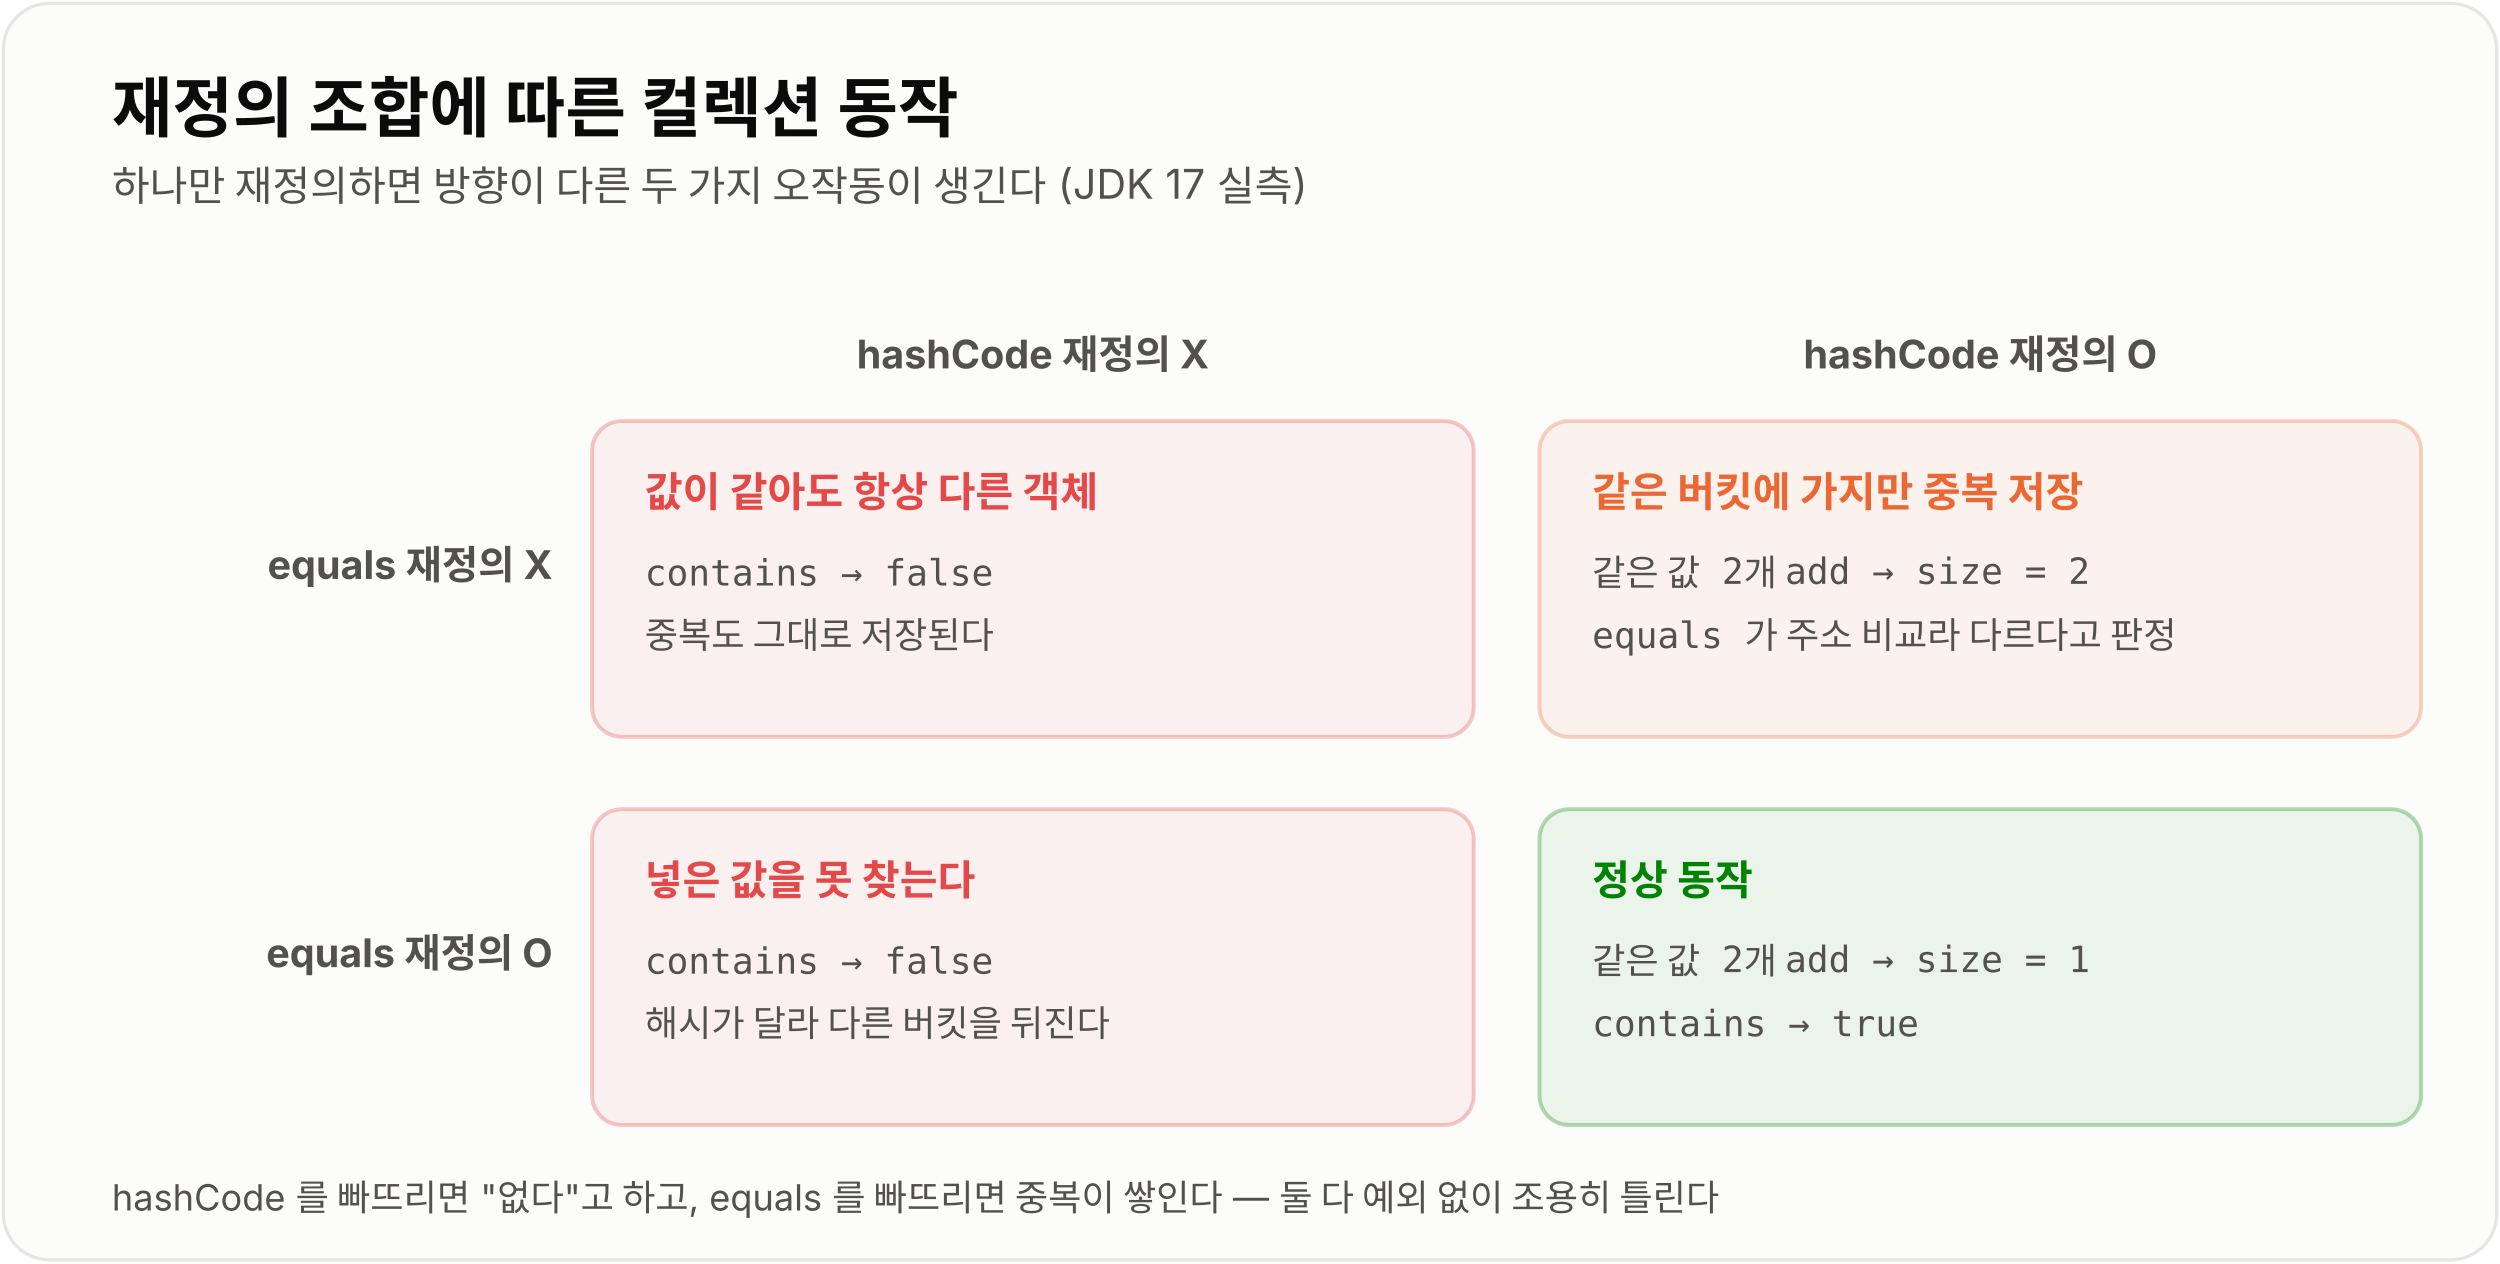
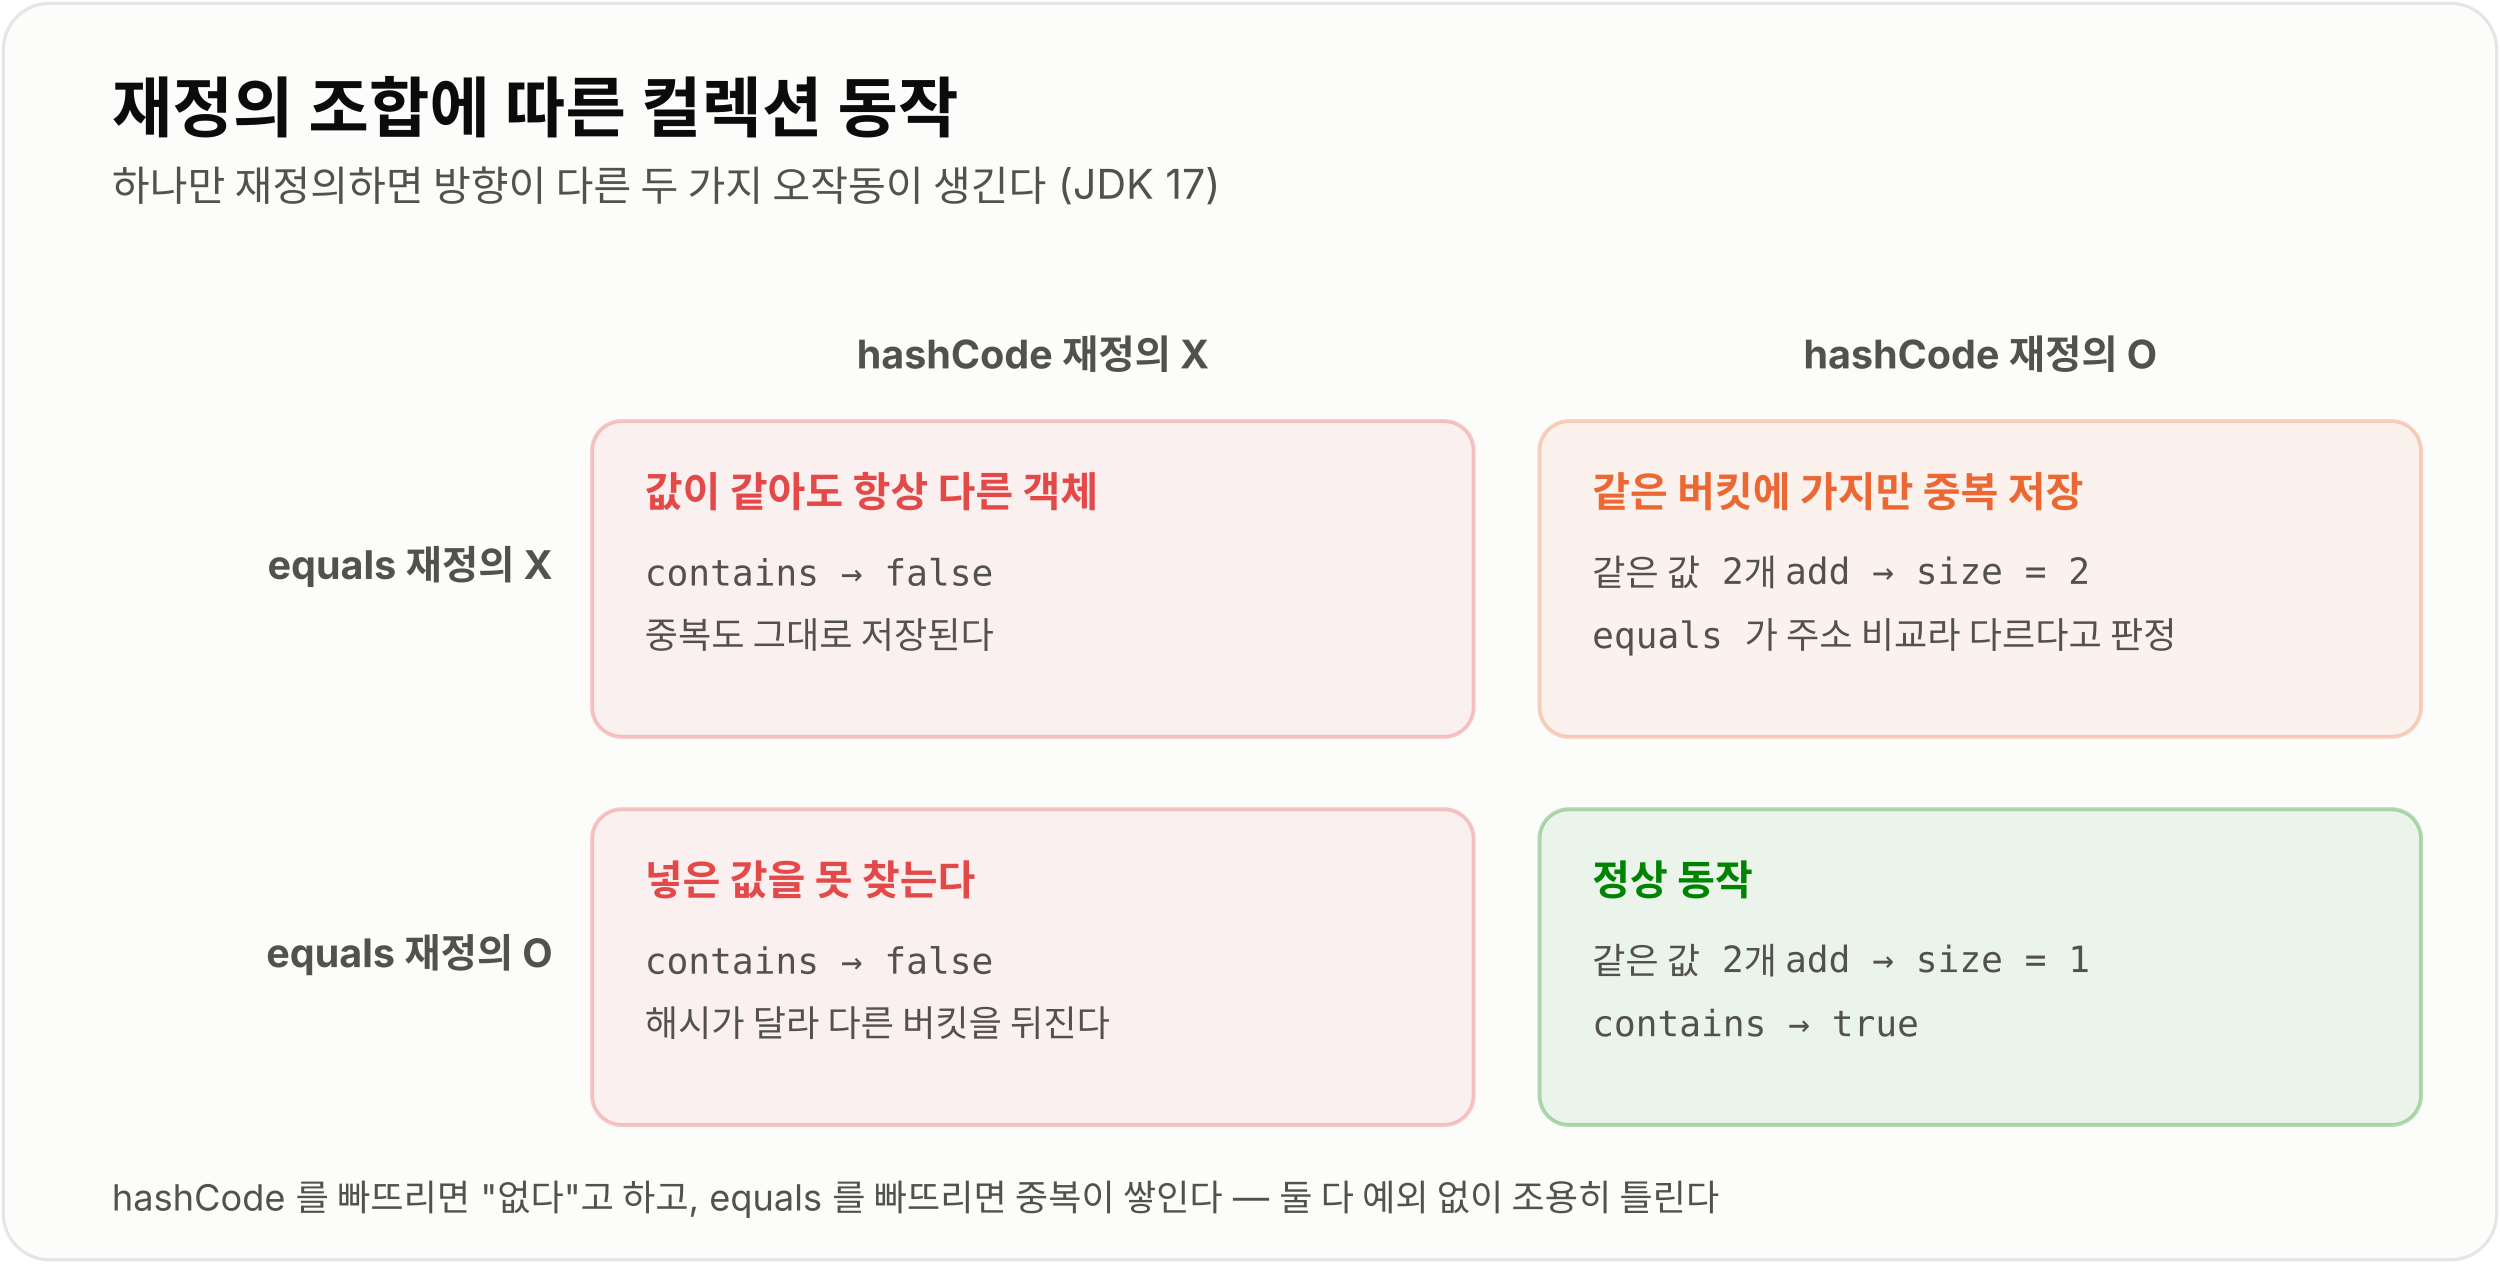
<svg xmlns="http://www.w3.org/2000/svg" viewBox="0 0 760 384" width="760" height="384" font-family="system-ui, -apple-system, 'Segoe UI', 'Malgun Gothic', sans-serif">
  <rect x="1" y="1" width="758" height="382" rx="14" fill="#fcfcfb" stroke="rgba(11,11,11,0.10)" />
  <defs>
    <marker id="ah" markerWidth="9" markerHeight="9" refX="6" refY="3" orient="auto">
      <path d="M0,0 L6,3 L0,6 Z" fill="#898781" />
    </marker>
    <marker id="ahb" markerWidth="9" markerHeight="9" refX="6" refY="3" orient="auto">
      <path d="M0,0 L6,3 L0,6 Z" fill="#2a78d6" />
    </marker>
    <marker id="ahr" markerWidth="9" markerHeight="9" refX="6" refY="3" orient="auto">
      <path d="M0,0 L6,3 L0,6 Z" fill="#e34948" />
    </marker>
    <marker id="aho" markerWidth="9" markerHeight="9" refX="6" refY="3" orient="auto">
      <path d="M0,0 L6,3 L0,6 Z" fill="#eb6834" />
    </marker>
    <marker id="ahg" markerWidth="9" markerHeight="9" refX="6" refY="3" orient="auto">
      <path d="M0,0 L6,3 L0,6 Z" fill="#008300" />
    </marker>
    <marker id="ahp" markerWidth="9" markerHeight="9" refX="6" refY="3" orient="auto">
      <path d="M0,0 L6,3 L0,6 Z" fill="#7a3ba7" />
    </marker>
  </defs>
  <text x="34" y="40" font-size="20" font-weight="700" fill="#0b0b0b">재정의 조합에 따른 컬렉션 동작</text>
-   <text x="34" y="61" font-size="12.5" fill="#52514e">하나만 재정의하면 방향이 다른 두 가지 오작동이 생긴다 (JDK 17 실측)</text>
+   <text x="34" y="61" font-size="12.5" fill="#52514e">하나만 재정의하면 방향이 다른 두 가지 오작동이 생긴다 (JDK 17)</text>
  <text x="314.0" y="112" font-size="12" fill="#52514e" font-weight="700" text-anchor="middle">hashCode 재정의 X</text>
  <text x="602.0" y="112" font-size="12" fill="#52514e" font-weight="700" text-anchor="middle">hashCode 재정의 O</text>
  <text x="168" y="176.0" font-size="12" fill="#52514e" font-weight="700" text-anchor="end">equals 재정의 X</text>
  <text x="168" y="294.0" font-size="12" fill="#52514e" font-weight="700" text-anchor="end">equals 재정의 O</text>
  <rect x="180" y="128" width="268" height="96" rx="9" fill="#e34948" fill-opacity="0.07" stroke="#e34948" stroke-opacity="0.30" stroke-width="1.2" />
  <text x="196" y="154" font-size="12.5" fill="#e34948" font-weight="700" text-anchor="start">값이 같아도 항상 다른 객체</text>
  <text x="196" y="178" font-size="11" fill="#52514e" font-weight="400" text-anchor="start" font-family="ui-monospace, Consolas, monospace">contains → false</text>
  <text x="196" y="197" font-size="11" fill="#52514e" font-weight="400" text-anchor="start" font-family="ui-monospace, Consolas, monospace">중복도 그대로 저장된다</text>
  <rect x="468" y="128" width="268" height="96" rx="9" fill="#eb6834" fill-opacity="0.07" stroke="#eb6834" stroke-opacity="0.30" stroke-width="1.2" />
  <text x="484" y="154" font-size="12.5" fill="#eb6834" font-weight="700" text-anchor="start">같은 버킷에 가지만 중복 저장</text>
  <text x="484" y="178" font-size="11" fill="#52514e" font-weight="400" text-anchor="start" font-family="ui-monospace, Consolas, monospace">같은 값 2개 add → size = 2</text>
  <text x="484" y="197" font-size="11" fill="#52514e" font-weight="400" text-anchor="start" font-family="ui-monospace, Consolas, monospace">equals 가 주소 비교라 다르다고 판정</text>
  <rect x="180" y="246" width="268" height="96" rx="9" fill="#e34948" fill-opacity="0.07" stroke="#e34948" stroke-opacity="0.30" stroke-width="1.2" />
  <text x="196" y="272" font-size="12.5" fill="#e34948" font-weight="700" text-anchor="start">넣은 값을 못 찾는다</text>
  <text x="196" y="296" font-size="11" fill="#52514e" font-weight="400" text-anchor="start" font-family="ui-monospace, Consolas, monospace">contains → false</text>
  <text x="196" y="315" font-size="11" fill="#52514e" font-weight="400" text-anchor="start" font-family="ui-monospace, Consolas, monospace">해시가 달라 다른 버킷을 뒤진다</text>
  <rect x="468" y="246" width="268" height="96" rx="9" fill="#008300" fill-opacity="0.07" stroke="#008300" stroke-opacity="0.30" stroke-width="1.2" />
  <text x="484" y="272" font-size="12.5" fill="#008300" font-weight="700" text-anchor="start">정상 동작</text>
  <text x="484" y="296" font-size="11" fill="#52514e" font-weight="400" text-anchor="start" font-family="ui-monospace, Consolas, monospace">같은 값 2개 add → size = 1</text>
  <text x="484" y="315" font-size="11" fill="#52514e" font-weight="400" text-anchor="start" font-family="ui-monospace, Consolas, monospace">contains → true</text>
  <text x="34" y="368" font-size="11" fill="#52514e" font-weight="400" text-anchor="start">hashCode 를 빠뜨리면 "없다"고 하고, equals 를 빠뜨리면 중복이 쌓인다 — 둘 다 예외 없이 조용히 틀린다</text>
</svg>
